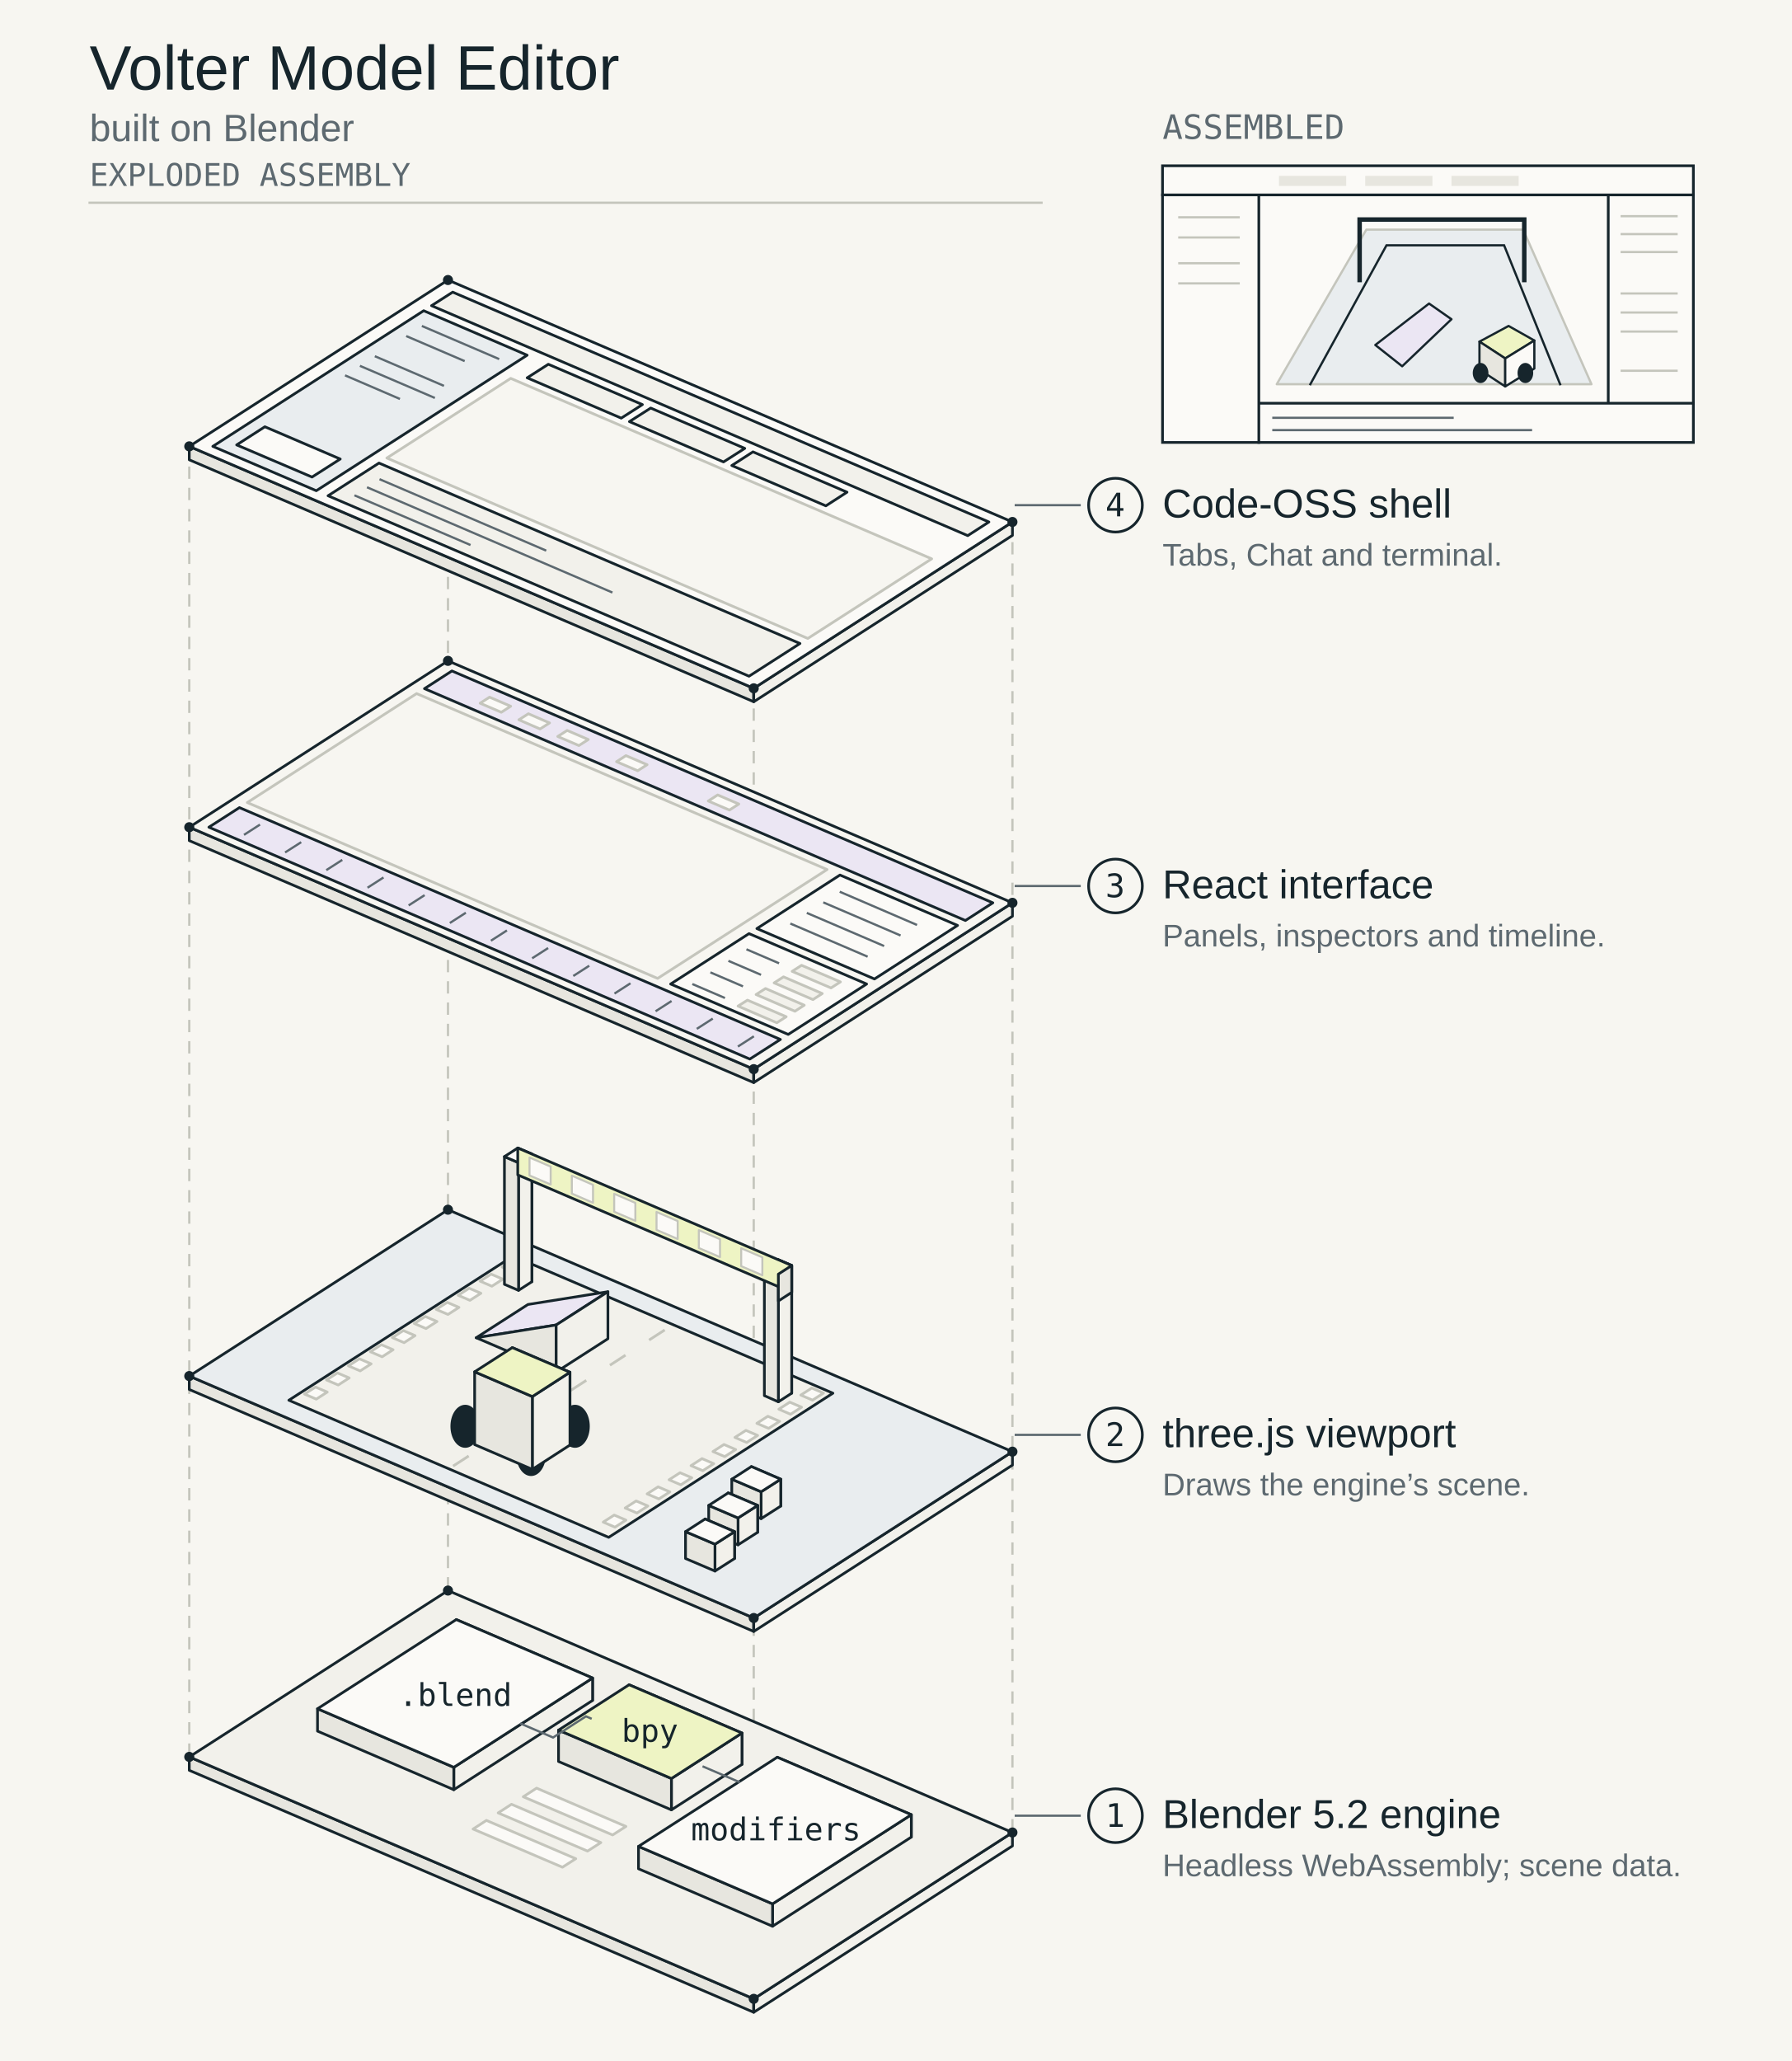
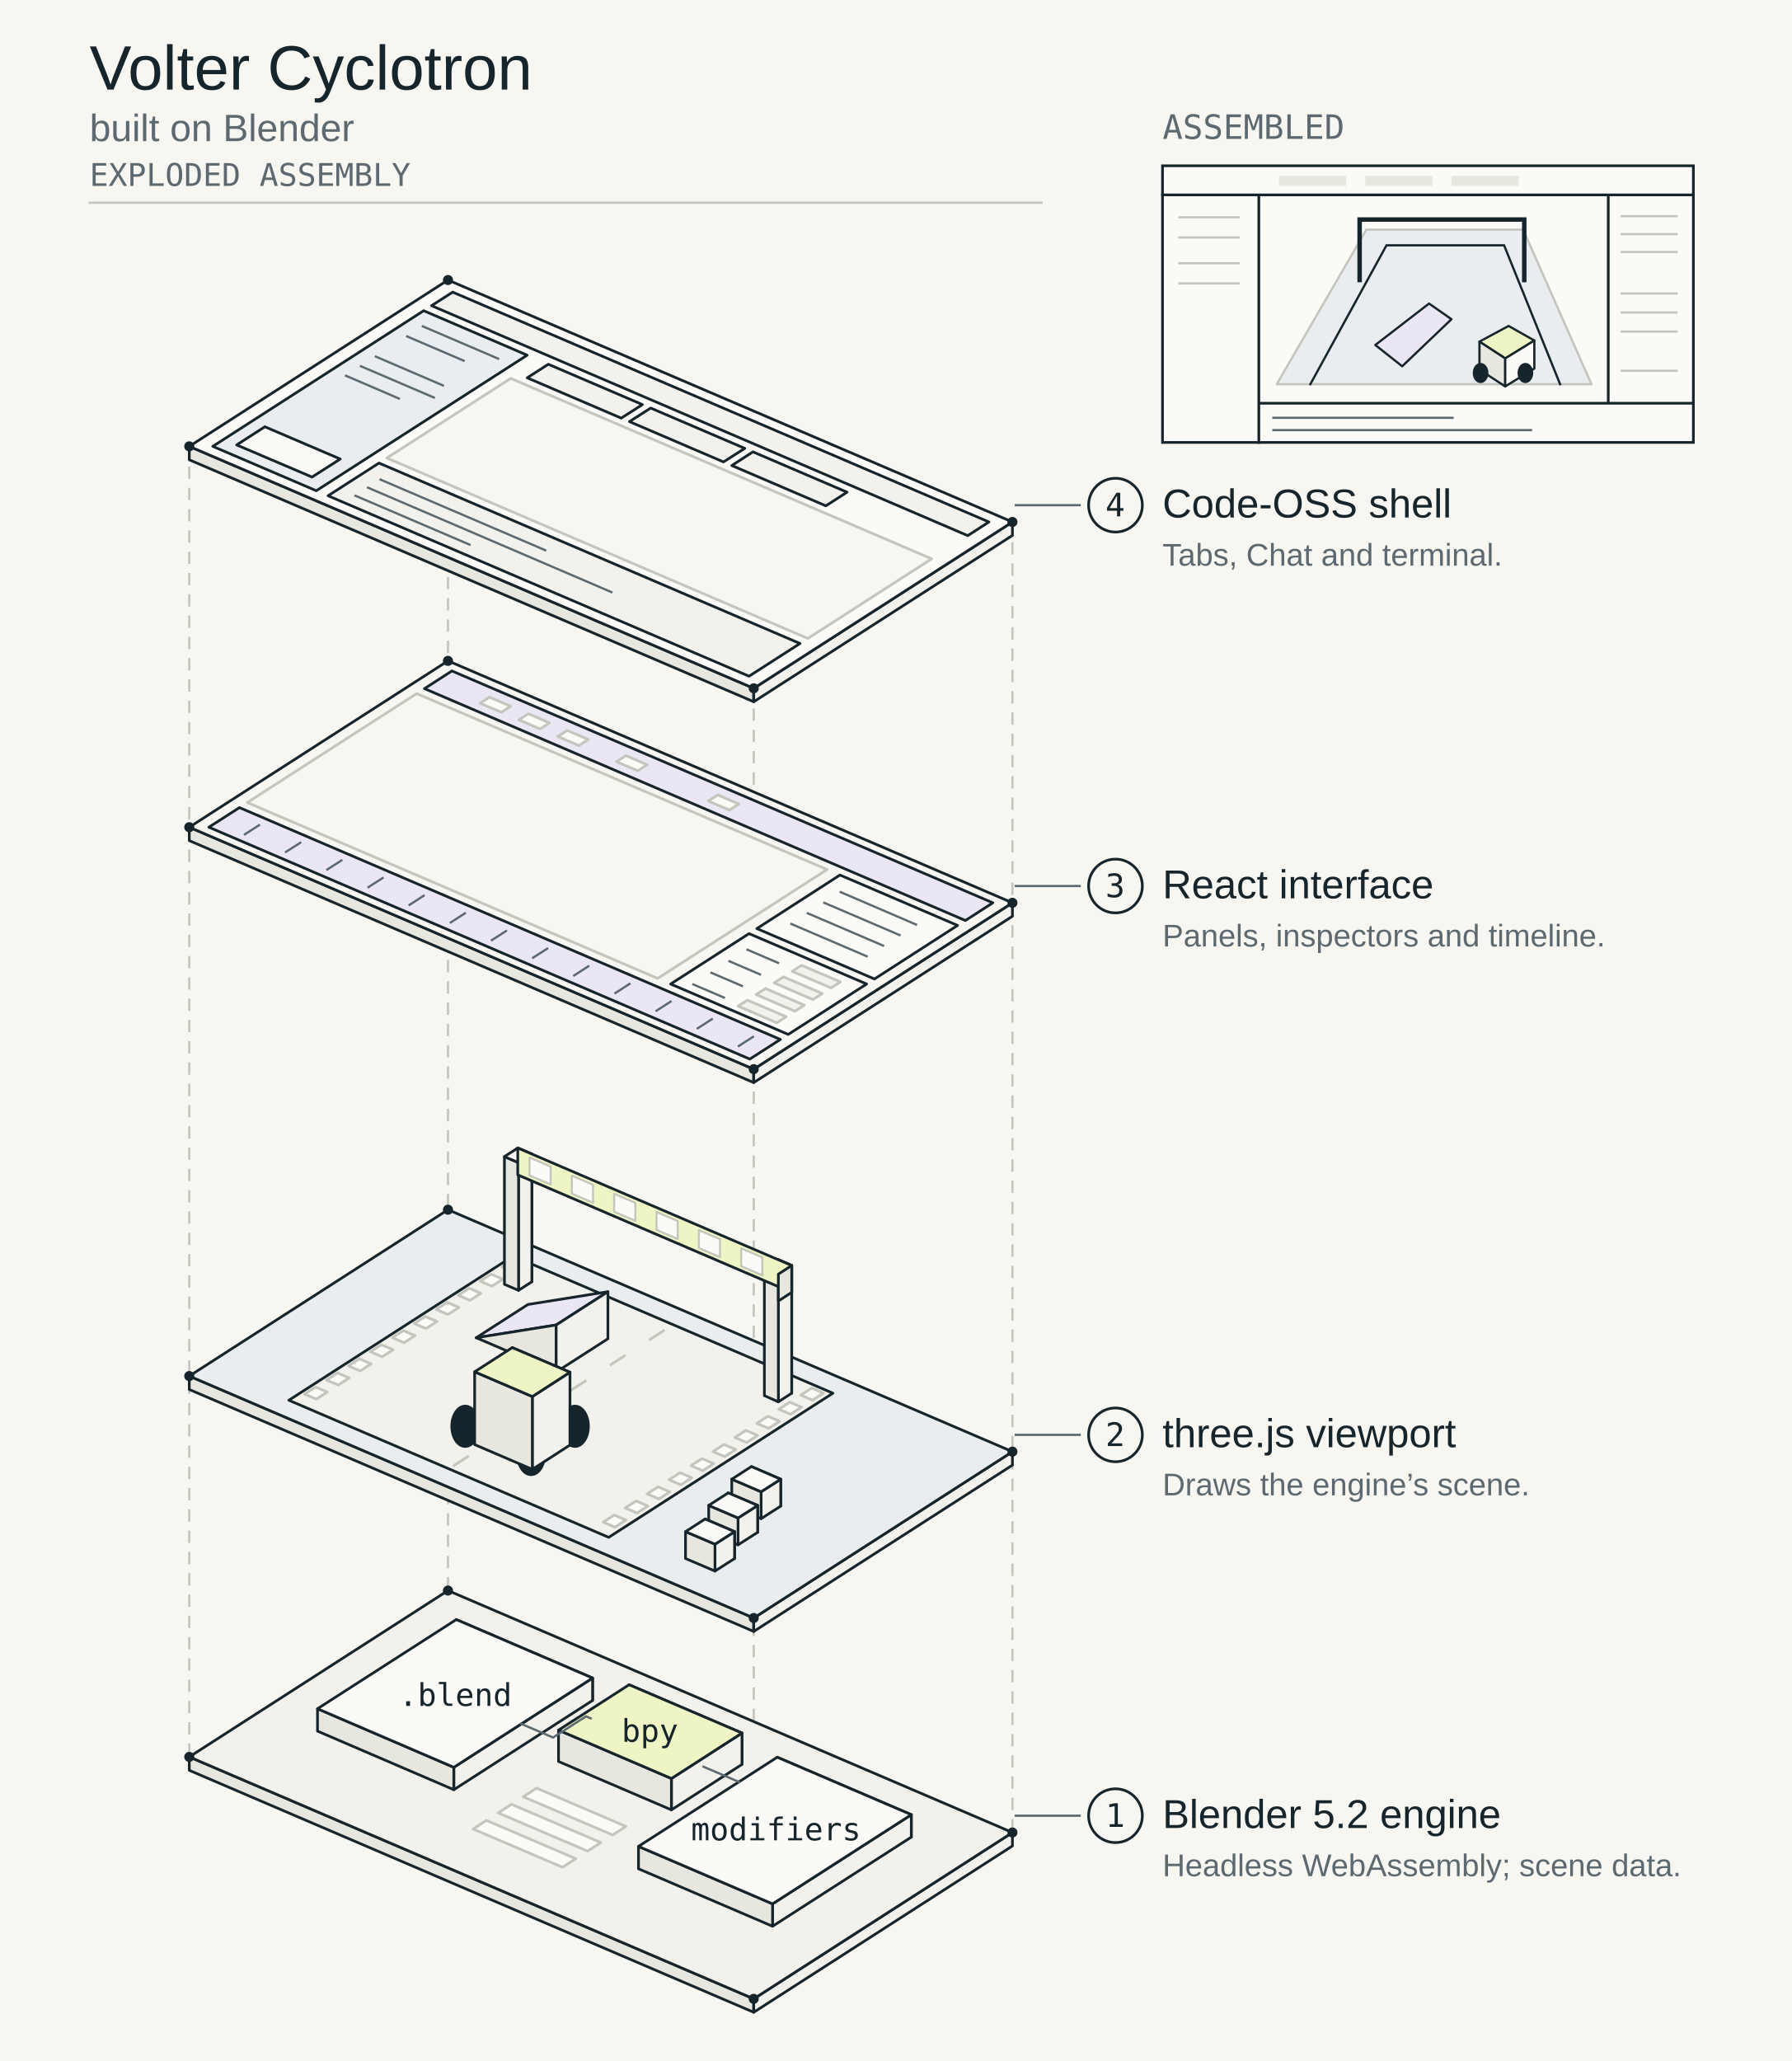
<svg xmlns="http://www.w3.org/2000/svg" width="1600" height="1840" viewBox="0 0 1600 1840" role="img" aria-labelledby="title desc">
  <rect width="1600" height="1840" fill="#f7f6f1" />
  <g font-family="Geist, Helvetica Neue, Arial, sans-serif" stroke-linecap="square">
-     <text x="80" y="80" font-size="56" font-weight="500" fill="#16252c">Volter Model Editor</text>
+     <text x="80" y="80" font-size="56" font-weight="500" fill="#16252c">Volter Cyclotron</text>
    <text x="80" y="126" font-size="34" font-weight="400" fill="#5d6970">built on Blender</text>
    <text x="80" y="166" font-size="28" font-weight="400" fill="#5d6970" font-family="Geist Mono, SFMono-Regular, Consolas, monospace">EXPLODED ASSEMBLY</text>
    <polyline points="80.0,181.0 930.0,181.0" fill="none" stroke="#c4c5bc" stroke-width="2" />
    <polyline points="400.0,250.0 400.0,1420.0" fill="none" stroke="#c4c5bc" stroke-width="2" stroke-dasharray="9 10" />
    <polyline points="904.0,466.0 904.0,1636.0" fill="none" stroke="#c4c5bc" stroke-width="2" stroke-dasharray="9 10" />
    <polyline points="673.0,614.5 673.0,1784.5" fill="none" stroke="#c4c5bc" stroke-width="2" stroke-dasharray="9 10" />
    <polyline points="169.0,398.5 169.0,1568.5" fill="none" stroke="#c4c5bc" stroke-width="2" stroke-dasharray="9 10" />
    <g id="engine">
      <polygon points="169.0,1568.5 673.0,1784.5 673.0,1796.5 169.0,1580.5" fill="#e7e6df" stroke="#16252c" stroke-width="2.4" stroke-linejoin="round" />
      <polygon points="904.0,1636.0 673.0,1784.5 673.0,1796.5 904.0,1648.0" fill="#f2f1eb" stroke="#16252c" stroke-width="2.4" stroke-linejoin="round" />
      <polygon points="400.0,1420.0 904.0,1636.0 673.0,1784.5 169.0,1568.5" fill="#f2f1eb" stroke="#16252c" stroke-width="2.4" stroke-linejoin="round" />
      <polygon points="407.4,1465.9 529.1,1518.1 529.1,1498.1 407.4,1445.9" fill="#e7e6df" stroke="#16252c" stroke-width="2.4" stroke-linejoin="round" />
      <polygon points="529.1,1518.1 405.2,1597.8 405.2,1577.8 529.1,1498.1" fill="#f2f1eb" stroke="#16252c" stroke-width="2.4" stroke-linejoin="round" />
      <polygon points="283.5,1545.5 405.2,1597.8 405.2,1577.8 283.5,1525.5" fill="#e7e6df" stroke="#16252c" stroke-width="2.4" stroke-linejoin="round" />
      <polygon points="407.4,1445.9 529.1,1498.1 405.2,1577.8 283.5,1525.5" fill="#fbfaf7" stroke="#16252c" stroke-width="2.4" stroke-linejoin="round" />
      <polygon points="561.7,1532.1 662.5,1575.2 662.5,1547.2 561.7,1504.1" fill="#e7e6df" stroke="#16252c" stroke-width="2.4" stroke-linejoin="round" />
      <polygon points="662.5,1575.2 599.5,1615.8 599.5,1587.8 662.5,1547.2" fill="#f2f1eb" stroke="#16252c" stroke-width="2.4" stroke-linejoin="round" />
      <polygon points="498.7,1572.6 599.5,1615.8 599.5,1587.8 498.7,1544.6" fill="#e7e6df" stroke="#16252c" stroke-width="2.4" stroke-linejoin="round" />
      <polygon points="561.7,1504.1 662.5,1547.2 599.5,1587.8 498.7,1544.6" fill="#eef4c4" stroke="#16252c" stroke-width="2.4" stroke-linejoin="round" />
      <polygon points="694.0,1588.8 813.7,1640.1 813.7,1620.1 694.0,1568.8" fill="#e7e6df" stroke="#16252c" stroke-width="2.4" stroke-linejoin="round" />
      <polygon points="813.7,1640.1 689.8,1719.7 689.8,1699.7 813.7,1620.1" fill="#f2f1eb" stroke="#16252c" stroke-width="2.4" stroke-linejoin="round" />
      <polygon points="570.1,1668.4 689.8,1719.7 689.8,1699.7 570.1,1648.4" fill="#e7e6df" stroke="#16252c" stroke-width="2.4" stroke-linejoin="round" />
      <polygon points="694.0,1568.8 813.7,1620.1 689.8,1699.7 570.1,1648.4" fill="#fbfaf7" stroke="#16252c" stroke-width="2.4" stroke-linejoin="round" />
      <text x="356" y="1523" font-size="28" font-weight="400" fill="#16252c" font-family="Geist Mono, SFMono-Regular, Consolas, monospace">.blend</text>
      <text x="555" y="1555" font-size="28" font-weight="400" fill="#16252c" font-family="Geist Mono, SFMono-Regular, Consolas, monospace">bpy</text>
      <text x="617" y="1643" font-size="28" font-weight="400" fill="#16252c" font-family="Geist Mono, SFMono-Regular, Consolas, monospace">modifiers</text>
      <polygon points="479.1,1596.4 558.9,1630.6 547.0,1638.2 467.2,1604.1" fill="#fbfaf7" stroke="#c4c5bc" stroke-width="2.4" stroke-linejoin="round" />
      <polygon points="456.7,1610.8 536.5,1645.0 524.6,1652.6 444.8,1618.5" fill="#fbfaf7" stroke="#c4c5bc" stroke-width="2.4" stroke-linejoin="round" />
      <polygon points="434.3,1625.2 514.1,1659.4 502.2,1667.0 422.4,1632.9" fill="#fbfaf7" stroke="#c4c5bc" stroke-width="2.4" stroke-linejoin="round" />
      <polyline points="465.4,1539.0 493.8,1551.2 523.2,1532.3 527.4,1534.1" fill="none" stroke="#5d6970" stroke-width="2" />
      <polyline points="628.2,1577.3 659.7,1590.8" fill="none" stroke="#5d6970" stroke-width="2" />
      <circle cx="400.0" cy="1420.0" r="4.5" fill="#16252c" />
      <circle cx="904.0" cy="1636.0" r="4.5" fill="#16252c" />
      <circle cx="673.0" cy="1784.5" r="4.5" fill="#16252c" />
      <circle cx="169" cy="1568.5" r="4.5" fill="#16252c" />
    </g>
    <g id="viewport">
      <polygon points="169.0,1228.5 673.0,1444.5 673.0,1456.5 169.0,1240.5" fill="#e7e6df" stroke="#16252c" stroke-width="2.4" stroke-linejoin="round" />
      <polygon points="904.0,1296.0 673.0,1444.5 673.0,1456.5 904.0,1308.0" fill="#f2f1eb" stroke="#16252c" stroke-width="2.4" stroke-linejoin="round" />
      <polygon points="400.0,1080.0 904.0,1296.0 673.0,1444.5 169.0,1228.5" fill="#e9edef" stroke="#16252c" stroke-width="2.4" stroke-linejoin="round" />
      <polygon points="458.1,1121.4 743.7,1243.8 543.5,1372.5 257.9,1250.1" fill="#f2f1eb" stroke="#16252c" stroke-width="2.4" stroke-linejoin="round" />
      <polygon points="458.1,1124.9 468.6,1129.4 458.8,1135.7 448.3,1131.2" fill="#fbfaf7" stroke="#c4c5bc" stroke-width="2.4" stroke-linejoin="round" />
      <polygon points="724.8,1239.2 735.3,1243.7 725.5,1250.0 715.0,1245.5" fill="#fbfaf7" stroke="#c4c5bc" stroke-width="2.4" stroke-linejoin="round" />
      <polygon points="438.5,1137.5 449.0,1142.0 439.2,1148.3 428.7,1143.8" fill="#fbfaf7" stroke="#c4c5bc" stroke-width="2.4" stroke-linejoin="round" />
      <polygon points="705.2,1251.8 715.7,1256.3 705.9,1262.6 695.4,1258.1" fill="#fbfaf7" stroke="#c4c5bc" stroke-width="2.4" stroke-linejoin="round" />
      <polygon points="418.9,1150.1 429.4,1154.6 419.6,1160.9 409.1,1156.4" fill="#fbfaf7" stroke="#c4c5bc" stroke-width="2.4" stroke-linejoin="round" />
      <polygon points="685.6,1264.4 696.1,1268.9 686.3,1275.2 675.8,1270.7" fill="#fbfaf7" stroke="#c4c5bc" stroke-width="2.4" stroke-linejoin="round" />
      <polygon points="399.3,1162.7 409.8,1167.2 400.0,1173.5 389.5,1169.0" fill="#fbfaf7" stroke="#c4c5bc" stroke-width="2.4" stroke-linejoin="round" />
      <polygon points="666.0,1277.0 676.5,1281.5 666.7,1287.8 656.2,1283.3" fill="#fbfaf7" stroke="#c4c5bc" stroke-width="2.4" stroke-linejoin="round" />
      <polygon points="379.7,1175.3 390.2,1179.8 380.4,1186.1 369.9,1181.6" fill="#fbfaf7" stroke="#c4c5bc" stroke-width="2.4" stroke-linejoin="round" />
      <polygon points="646.4,1289.6 656.9,1294.1 647.1,1300.4 636.6,1295.9" fill="#fbfaf7" stroke="#c4c5bc" stroke-width="2.4" stroke-linejoin="round" />
      <polygon points="360.1,1187.9 370.6,1192.4 360.8,1198.7 350.3,1194.2" fill="#fbfaf7" stroke="#c4c5bc" stroke-width="2.4" stroke-linejoin="round" />
      <polygon points="626.8,1302.2 637.3,1306.7 627.5,1313.0 617.0,1308.5" fill="#fbfaf7" stroke="#c4c5bc" stroke-width="2.4" stroke-linejoin="round" />
      <polygon points="340.5,1200.5 351.0,1205.0 341.2,1211.3 330.7,1206.8" fill="#fbfaf7" stroke="#c4c5bc" stroke-width="2.4" stroke-linejoin="round" />
      <polygon points="607.2,1314.8 617.7,1319.3 607.9,1325.6 597.4,1321.1" fill="#fbfaf7" stroke="#c4c5bc" stroke-width="2.4" stroke-linejoin="round" />
      <polygon points="320.9,1213.1 331.4,1217.6 321.6,1223.9 311.1,1219.4" fill="#fbfaf7" stroke="#c4c5bc" stroke-width="2.4" stroke-linejoin="round" />
      <polygon points="587.6,1327.4 598.1,1331.9 588.3,1338.2 577.8,1333.7" fill="#fbfaf7" stroke="#c4c5bc" stroke-width="2.4" stroke-linejoin="round" />
      <polygon points="301.3,1225.7 311.8,1230.2 302.0,1236.5 291.5,1232.0" fill="#fbfaf7" stroke="#c4c5bc" stroke-width="2.4" stroke-linejoin="round" />
      <polygon points="568.0,1340.0 578.5,1344.5 568.7,1350.8 558.2,1346.3" fill="#fbfaf7" stroke="#c4c5bc" stroke-width="2.4" stroke-linejoin="round" />
      <polygon points="281.7,1238.3 292.2,1242.8 282.4,1249.1 271.9,1244.6" fill="#fbfaf7" stroke="#c4c5bc" stroke-width="2.4" stroke-linejoin="round" />
      <polygon points="548.4,1352.6 558.9,1357.1 549.1,1363.4 538.6,1358.9" fill="#fbfaf7" stroke="#c4c5bc" stroke-width="2.4" stroke-linejoin="round" />
      <polyline points="592.5,1188.0 580.6,1195.7" fill="none" stroke="#c4c5bc" stroke-width="2.4" />
      <polyline points="557.5,1210.5 545.6,1218.2" fill="none" stroke="#c4c5bc" stroke-width="2.4" />
      <polyline points="522.5,1233.0 510.6,1240.7" fill="none" stroke="#c4c5bc" stroke-width="2.4" />
      <polyline points="487.5,1255.5 475.6,1263.2" fill="none" stroke="#c4c5bc" stroke-width="2.4" />
      <polyline points="452.5,1278.0 440.6,1285.7" fill="none" stroke="#c4c5bc" stroke-width="2.4" />
      <polyline points="417.5,1300.5 405.6,1308.2" fill="none" stroke="#c4c5bc" stroke-width="2.4" />
      <polygon points="471.4,1164.6 542.8,1153.2 496.6,1182.9 425.2,1194.3" fill="#ebe6f3" stroke="#16252c" stroke-width="2.4" stroke-linejoin="round" />
      <polygon points="425.2,1194.3 496.6,1182.9 496.6,1224.9" fill="#e7e6df" stroke="#16252c" stroke-width="2.4" stroke-linejoin="round" />
      <polygon points="542.8,1195.2 496.6,1224.9 496.6,1182.9 542.8,1153.2" fill="#f2f1eb" stroke="#16252c" stroke-width="2.4" stroke-linejoin="round" />
      <polygon points="462.3,1138.9 474.9,1144.3 474.9,1030.3 462.3,1024.9" fill="#e7e6df" stroke="#16252c" stroke-width="2.4" stroke-linejoin="round" />
      <polygon points="474.9,1144.3 463.0,1152.0 463.0,1038.0 474.9,1030.3" fill="#f2f1eb" stroke="#16252c" stroke-width="2.4" stroke-linejoin="round" />
      <polygon points="450.4,1146.6 463.0,1152.0 463.0,1038.0 450.4,1032.6" fill="#e7e6df" stroke="#16252c" stroke-width="2.4" stroke-linejoin="round" />
      <polygon points="462.3,1024.9 474.9,1030.3 463.0,1038.0 450.4,1032.6" fill="#fbfaf7" stroke="#16252c" stroke-width="2.4" stroke-linejoin="round" />
      <polygon points="694.4,1238.4 706.9,1243.8 706.9,1129.8 694.4,1124.4" fill="#e7e6df" stroke="#16252c" stroke-width="2.4" stroke-linejoin="round" />
      <polygon points="706.9,1243.8 695.0,1251.5 695.0,1137.5 706.9,1129.8" fill="#f2f1eb" stroke="#16252c" stroke-width="2.4" stroke-linejoin="round" />
      <polygon points="682.5,1246.0 695.0,1251.5 695.0,1137.5 682.5,1132.0" fill="#e7e6df" stroke="#16252c" stroke-width="2.4" stroke-linejoin="round" />
      <polygon points="694.4,1124.4 706.9,1129.8 695.0,1137.5 682.5,1132.0" fill="#fbfaf7" stroke="#16252c" stroke-width="2.4" stroke-linejoin="round" />
      <polygon points="462.3,1024.9 706.9,1129.8 706.9,1153.8 462.3,1048.9" fill="#eef4c4" stroke="#16252c" stroke-width="2.4" stroke-linejoin="round" />
      <polygon points="706.9,1129.8 695.0,1137.5 695.0,1161.5 706.9,1153.8" fill="#e7e6df" stroke="#16252c" stroke-width="2.4" stroke-linejoin="round" />
      <polygon points="472.8,1033.4 491.7,1041.5 491.7,1057.5 472.8,1049.4" fill="#fbfaf7" stroke="#c4c5bc" stroke-width="1.8" stroke-linejoin="round" />
      <polygon points="510.6,1049.6 529.5,1057.8 529.5,1073.8 510.6,1065.6" fill="#fbfaf7" stroke="#c4c5bc" stroke-width="1.8" stroke-linejoin="round" />
      <polygon points="548.4,1065.8 567.3,1073.9 567.3,1089.9 548.4,1081.8" fill="#fbfaf7" stroke="#c4c5bc" stroke-width="1.8" stroke-linejoin="round" />
      <polygon points="586.2,1082.0 605.1,1090.1 605.1,1106.1 586.2,1098.0" fill="#fbfaf7" stroke="#c4c5bc" stroke-width="1.8" stroke-linejoin="round" />
      <polygon points="624.0,1098.2 642.9,1106.3 642.9,1122.3 624.0,1114.2" fill="#fbfaf7" stroke="#c4c5bc" stroke-width="1.8" stroke-linejoin="round" />
      <polygon points="661.8,1114.4 680.7,1122.5 680.7,1138.5 661.8,1130.4" fill="#fbfaf7" stroke="#c4c5bc" stroke-width="1.8" stroke-linejoin="round" />
      <ellipse cx="454.6" cy="1248.15" rx="12" ry="18" fill="#16252c" stroke="#16252c" stroke-width="2.4" />
      <ellipse cx="513.4" cy="1273.35" rx="12" ry="18" fill="#16252c" stroke="#16252c" stroke-width="2.4" />
      <ellipse cx="415.4" cy="1273.35" rx="12" ry="18" fill="#16252c" stroke="#16252c" stroke-width="2.4" />
      <ellipse cx="474.2" cy="1298.55" rx="12" ry="18" fill="#16252c" stroke="#16252c" stroke-width="2.4" />
      <polygon points="457.4,1268.1 508.9,1290.1 508.9,1225.1 457.4,1203.1" fill="#e7e6df" stroke="#16252c" stroke-width="2.4" stroke-linejoin="round" />
      <polygon points="508.9,1290.1 475.3,1311.8 475.3,1246.8 508.9,1225.1" fill="#f2f1eb" stroke="#16252c" stroke-width="2.4" stroke-linejoin="round" />
      <polygon points="423.8,1289.7 475.3,1311.8 475.3,1246.8 423.8,1224.7" fill="#e7e6df" stroke="#16252c" stroke-width="2.4" stroke-linejoin="round" />
      <polygon points="457.4,1203.1 508.9,1225.1 475.3,1246.8 423.8,1224.7" fill="#eef4c4" stroke="#16252c" stroke-width="2.4" stroke-linejoin="round" />
      <polygon points="670.9,1333.3 697.1,1344.6 697.1,1320.6 670.9,1309.3" fill="#e7e6df" stroke="#16252c" stroke-width="2.4" stroke-linejoin="round" />
      <polygon points="697.1,1344.6 679.6,1355.8 679.6,1331.8 697.1,1320.6" fill="#f2f1eb" stroke="#16252c" stroke-width="2.4" stroke-linejoin="round" />
      <polygon points="653.4,1344.6 679.6,1355.8 679.6,1331.8 653.4,1320.6" fill="#e7e6df" stroke="#16252c" stroke-width="2.4" stroke-linejoin="round" />
      <polygon points="670.9,1309.3 697.1,1320.6 679.6,1331.8 653.4,1320.6" fill="#fbfaf7" stroke="#16252c" stroke-width="2.4" stroke-linejoin="round" />
      <polygon points="650.2,1356.8 676.5,1368.0 676.5,1344.0 650.2,1332.8" fill="#e7e6df" stroke="#16252c" stroke-width="2.4" stroke-linejoin="round" />
      <polygon points="676.5,1368.0 659.0,1379.2 659.0,1355.2 676.5,1344.0" fill="#f2f1eb" stroke="#16252c" stroke-width="2.4" stroke-linejoin="round" />
      <polygon points="632.8,1368.0 659.0,1379.2 659.0,1355.2 632.8,1344.0" fill="#e7e6df" stroke="#16252c" stroke-width="2.4" stroke-linejoin="round" />
      <polygon points="650.2,1332.8 676.5,1344.0 659.0,1355.2 632.8,1344.0" fill="#fbfaf7" stroke="#16252c" stroke-width="2.4" stroke-linejoin="round" />
      <polygon points="629.6,1380.1 655.9,1391.4 655.9,1367.4 629.6,1356.1" fill="#e7e6df" stroke="#16252c" stroke-width="2.4" stroke-linejoin="round" />
      <polygon points="655.9,1391.4 638.4,1402.6 638.4,1378.6 655.9,1367.4" fill="#f2f1eb" stroke="#16252c" stroke-width="2.4" stroke-linejoin="round" />
      <polygon points="612.1,1391.4 638.4,1402.6 638.4,1378.6 612.1,1367.4" fill="#e7e6df" stroke="#16252c" stroke-width="2.4" stroke-linejoin="round" />
      <polygon points="629.6,1356.1 655.9,1367.4 638.4,1378.6 612.1,1367.4" fill="#fbfaf7" stroke="#16252c" stroke-width="2.4" stroke-linejoin="round" />
      <circle cx="400.0" cy="1080.0" r="4.5" fill="#16252c" />
      <circle cx="904.0" cy="1296.0" r="4.5" fill="#16252c" />
      <circle cx="673.0" cy="1444.5" r="4.5" fill="#16252c" />
      <circle cx="169" cy="1228.5" r="4.5" fill="#16252c" />
    </g>
    <g id="interface">
      <polygon points="169.0,738.5 673.0,954.5 673.0,966.5 169.0,750.5" fill="#e7e6df" stroke="#16252c" stroke-width="2.4" stroke-linejoin="round" />
      <polygon points="904.0,806.0 673.0,954.5 673.0,966.5 904.0,818.0" fill="#f2f1eb" stroke="#16252c" stroke-width="2.4" stroke-linejoin="round" />
      <polygon points="400.0,590.0 904.0,806.0 673.0,954.5 169.0,738.5" fill="#f7f6f1" stroke="#16252c" stroke-width="2.4" stroke-linejoin="round" />
      <polygon points="403.5,599.0 886.5,806.0 862.0,821.8 379.0,614.8" fill="#ebe6f3" stroke="#16252c" stroke-width="2.4" stroke-linejoin="round" />
      <polygon points="750.0,781.2 855.0,826.2 780.8,874.0 675.8,829.0" fill="#fbfaf7" stroke="#16252c" stroke-width="2.4" stroke-linejoin="round" />
      <polygon points="668.8,833.5 773.8,878.5 703.8,923.5 598.8,878.5" fill="#fbfaf7" stroke="#16252c" stroke-width="2.4" stroke-linejoin="round" />
      <polygon points="213.8,721.0 696.8,928.0 669.5,945.5 186.5,738.5" fill="#ebe6f3" stroke="#16252c" stroke-width="2.4" stroke-linejoin="round" />
      <polygon points="372.0,619.2 738.5,776.3 587.2,873.5 220.8,716.5" fill="#f7f6f1" stroke="#c4c5bc" stroke-width="2.4" stroke-linejoin="round" />
      <polyline points="750.7,796.5 817.9,825.4" fill="none" stroke="#5d6970" stroke-width="2" />
      <polyline points="736.0,806.0 803.2,834.8" fill="none" stroke="#5d6970" stroke-width="2" />
      <polyline points="721.3,815.4 788.5,844.2" fill="none" stroke="#5d6970" stroke-width="2" />
      <polyline points="706.6,824.9 773.8,853.7" fill="none" stroke="#5d6970" stroke-width="2" />
      <polyline points="667.4,847.9 694.7,859.6" fill="none" stroke="#5d6970" stroke-width="2" />
      <polygon points="715.7,861.8 750.4,876.6 742.0,882.0 707.3,867.2" fill="#f2f1eb" stroke="#c4c5bc" stroke-width="2.4" stroke-linejoin="round" />
      <polyline points="651.3,858.2 678.6,869.9" fill="none" stroke="#5d6970" stroke-width="2" />
      <polygon points="699.6,872.1 734.2,887.0 725.9,892.4 691.2,877.5" fill="#f2f1eb" stroke="#c4c5bc" stroke-width="2.4" stroke-linejoin="round" />
      <polyline points="635.2,868.5 662.5,880.2" fill="none" stroke="#5d6970" stroke-width="2" />
      <polygon points="683.5,882.5 718.1,897.4 709.8,902.8 675.1,887.9" fill="#f2f1eb" stroke="#c4c5bc" stroke-width="2.4" stroke-linejoin="round" />
      <polyline points="619.1,878.9 646.4,890.6" fill="none" stroke="#5d6970" stroke-width="2" />
      <polygon points="667.4,892.9 702.0,907.7 693.6,913.1 659.0,898.2" fill="#f2f1eb" stroke="#c4c5bc" stroke-width="2.4" stroke-linejoin="round" />
      <polyline points="231.3,736.7 218.7,744.8" fill="none" stroke="#5d6970" stroke-width="2" />
      <polyline points="268.1,752.4 255.4,760.5" fill="none" stroke="#5d6970" stroke-width="2" />
      <polyline points="304.8,768.2 292.2,776.3" fill="none" stroke="#5d6970" stroke-width="2" />
      <polyline points="341.6,783.9 329.0,792.0" fill="none" stroke="#5d6970" stroke-width="2" />
      <polyline points="378.3,799.7 365.7,807.8" fill="none" stroke="#5d6970" stroke-width="2" />
      <polyline points="415.1,815.4 402.5,823.5" fill="none" stroke="#5d6970" stroke-width="2" />
      <polyline points="451.8,831.2 439.2,839.3" fill="none" stroke="#5d6970" stroke-width="2" />
      <polyline points="488.6,846.9 476.0,855.0" fill="none" stroke="#5d6970" stroke-width="2" />
      <polyline points="525.3,862.7 512.7,870.8" fill="none" stroke="#5d6970" stroke-width="2" />
      <polyline points="562.1,878.4 549.5,886.5" fill="none" stroke="#5d6970" stroke-width="2" />
      <polyline points="598.8,894.2 586.2,902.3" fill="none" stroke="#5d6970" stroke-width="2" />
      <polyline points="635.6,909.9 623.0,918.0" fill="none" stroke="#5d6970" stroke-width="2" />
      <polyline points="672.3,925.7 659.7,933.8" fill="none" stroke="#5d6970" stroke-width="2" />
      <polygon points="437.1,622.4 456.0,630.5 447.6,635.9 428.7,627.8" fill="#fbfaf7" stroke="#c4c5bc" stroke-width="2.4" stroke-linejoin="round" />
      <polygon points="471.8,637.2 490.7,645.4 482.2,650.8 463.3,642.6" fill="#fbfaf7" stroke="#c4c5bc" stroke-width="2.4" stroke-linejoin="round" />
      <polygon points="506.4,652.1 525.3,660.2 516.9,665.6 498.0,657.5" fill="#fbfaf7" stroke="#c4c5bc" stroke-width="2.4" stroke-linejoin="round" />
      <polygon points="558.9,674.6 577.8,682.7 569.4,688.1 550.5,680.0" fill="#fbfaf7" stroke="#c4c5bc" stroke-width="2.4" stroke-linejoin="round" />
      <polygon points="640.8,709.7 659.7,717.8 651.3,723.2 632.4,715.1" fill="#fbfaf7" stroke="#c4c5bc" stroke-width="2.4" stroke-linejoin="round" />
      <circle cx="400.0" cy="590.0" r="4.5" fill="#16252c" />
      <circle cx="904.0" cy="806.0" r="4.5" fill="#16252c" />
      <circle cx="673.0" cy="954.5" r="4.5" fill="#16252c" />
      <circle cx="169" cy="738.5" r="4.5" fill="#16252c" />
    </g>
    <g id="shell">
      <polygon points="169.0,398.5 673.0,614.5 673.0,626.5 169.0,410.5" fill="#e7e6df" stroke="#16252c" stroke-width="2.4" stroke-linejoin="round" />
      <polygon points="904.0,466.0 673.0,614.5 673.0,626.5 904.0,478.0" fill="#f2f1eb" stroke="#16252c" stroke-width="2.4" stroke-linejoin="round" />
      <polygon points="400.0,250.0 904.0,466.0 673.0,614.5 169.0,398.5" fill="#fbfaf7" stroke="#16252c" stroke-width="2.4" stroke-linejoin="round" />
      <polygon points="404.2,260.8 883.0,466.0 864.1,478.2 385.3,272.9" fill="#f2f1eb" stroke="#16252c" stroke-width="2.4" stroke-linejoin="round" />
      <polygon points="378.3,277.4 470.7,317.1 282.4,438.1 190.0,398.5" fill="#e9edef" stroke="#16252c" stroke-width="2.4" stroke-linejoin="round" />
      <polygon points="338.4,413.4 714.3,574.5 668.8,603.7 292.9,442.6" fill="#f2f1eb" stroke="#16252c" stroke-width="2.4" stroke-linejoin="round" />
      <polygon points="489.6,325.2 573.6,361.2 554.7,373.3 470.7,337.3" fill="#f2f1eb" stroke="#16252c" stroke-width="2.4" stroke-linejoin="round" />
      <polygon points="581.0,364.3 665.0,400.3 646.0,412.4 562.0,376.4" fill="#f2f1eb" stroke="#16252c" stroke-width="2.4" stroke-linejoin="round" />
      <polygon points="672.3,403.4 756.3,439.4 737.4,451.6 653.4,415.6" fill="#f2f1eb" stroke="#16252c" stroke-width="2.4" stroke-linejoin="round" />
      <polyline points="377.6,291.4 444.8,320.2" fill="none" stroke="#5d6970" stroke-width="2" />
      <polyline points="363.6,300.4 414.0,322.0" fill="none" stroke="#5d6970" stroke-width="2" />
      <polyline points="335.6,318.4 395.5,344.1" fill="none" stroke="#5d6970" stroke-width="2" />
      <polyline points="322.3,327.0 387.4,354.9" fill="none" stroke="#5d6970" stroke-width="2" />
      <polyline points="309.0,335.5 356.2,355.8" fill="none" stroke="#5d6970" stroke-width="2" />
      <polygon points="236.5,381.0 303.8,409.8 278.6,425.9 211.3,397.2" fill="#fbfaf7" stroke="#16252c" stroke-width="2.4" stroke-linejoin="round" />
      <polyline points="339.8,428.2 486.8,491.2" fill="none" stroke="#5d6970" stroke-width="2" />
      <polyline points="328.6,435.4 545.9,528.6" fill="none" stroke="#5d6970" stroke-width="2" />
      <polyline points="317.4,442.6 419.2,486.2" fill="none" stroke="#5d6970" stroke-width="2" />
      <polygon points="456.0,337.8 831.9,498.9 721.3,570.0 345.4,408.9" fill="#f7f6f1" stroke="#c4c5bc" stroke-width="2.4" stroke-linejoin="round" />
      <circle cx="400.0" cy="250.0" r="4.5" fill="#16252c" />
      <circle cx="904.0" cy="466.0" r="4.5" fill="#16252c" />
      <circle cx="673.0" cy="614.5" r="4.5" fill="#16252c" />
      <circle cx="169" cy="398.5" r="4.5" fill="#16252c" />
    </g>
    <polyline points="907.0,451.0 964.0,451.0" fill="none" stroke="#5d6970" stroke-width="2" />
    <circle cx="996" cy="451" r="24" fill="#f7f6f1" stroke="#16252c" stroke-width="2.4" />
    <text x="987" y="461" font-size="29" font-weight="500" fill="#16252c" font-family="Geist Mono, SFMono-Regular, Consolas, monospace">4</text>
    <text x="1038" y="462" font-size="36" font-weight="500" fill="#16252c">Code-OSS shell</text>
    <text x="1038" y="505" font-size="28" font-weight="400" fill="#5d6970">Tabs, Chat and terminal.</text>
    <polyline points="907.0,791.0 964.0,791.0" fill="none" stroke="#5d6970" stroke-width="2" />
    <circle cx="996" cy="791" r="24" fill="#f7f6f1" stroke="#16252c" stroke-width="2.4" />
    <text x="987" y="801" font-size="29" font-weight="500" fill="#16252c" font-family="Geist Mono, SFMono-Regular, Consolas, monospace">3</text>
    <text x="1038" y="802" font-size="36" font-weight="500" fill="#16252c">React interface</text>
    <text x="1038" y="845" font-size="28" font-weight="400" fill="#5d6970">Panels, inspectors and timeline.</text>
    <polyline points="907.0,1281.0 964.0,1281.0" fill="none" stroke="#5d6970" stroke-width="2" />
    <circle cx="996" cy="1281" r="24" fill="#f7f6f1" stroke="#16252c" stroke-width="2.4" />
    <text x="987" y="1291" font-size="29" font-weight="500" fill="#16252c" font-family="Geist Mono, SFMono-Regular, Consolas, monospace">2</text>
    <text x="1038" y="1292" font-size="36" font-weight="500" fill="#16252c">three.js viewport</text>
    <text x="1038" y="1335" font-size="28" font-weight="400" fill="#5d6970">Draws the engine’s scene.</text>
    <polyline points="907.0,1621.0 964.0,1621.0" fill="none" stroke="#5d6970" stroke-width="2" />
    <circle cx="996" cy="1621" r="24" fill="#f7f6f1" stroke="#16252c" stroke-width="2.4" />
    <text x="987" y="1631" font-size="29" font-weight="500" fill="#16252c" font-family="Geist Mono, SFMono-Regular, Consolas, monospace">1</text>
    <text x="1038" y="1632" font-size="36" font-weight="500" fill="#16252c">Blender 5.2 engine</text>
    <text x="1038" y="1675" font-size="28" font-weight="400" fill="#5d6970">Headless WebAssembly; scene data.</text>
    <g id="assembled">
      <text x="1038" y="124" font-size="30" font-weight="400" fill="#5d6970" font-family="Geist Mono, SFMono-Regular, Consolas, monospace">ASSEMBLED</text>
      <rect x="1038" y="148" width="474" height="247" fill="#fbfaf7" stroke="#16252c" stroke-width="2.4" />
      <path d="M1038 174H1512 M1124 174V395 M1436 174V360 M1124 360H1512" fill="none" stroke="#16252c" stroke-width="2.4" />
      <rect x="1142" y="157" width="60" height="9" fill="#e7e6df" />
      <rect x="1219" y="157" width="60" height="9" fill="#e7e6df" />
      <rect x="1296" y="157" width="60" height="9" fill="#e7e6df" />
      <polyline points="1053.0,194.0 1106.0,194.0" fill="none" stroke="#c4c5bc" stroke-width="2" />
      <polyline points="1053.0,212.0 1106.0,212.0" fill="none" stroke="#c4c5bc" stroke-width="2" />
      <polyline points="1053.0,235.0 1106.0,235.0" fill="none" stroke="#c4c5bc" stroke-width="2" />
      <polyline points="1053.0,253.0 1106.0,253.0" fill="none" stroke="#c4c5bc" stroke-width="2" />
      <polyline points="1448.0,193.0 1497.0,193.0" fill="none" stroke="#c4c5bc" stroke-width="2" />
      <polyline points="1448.0,209.0 1497.0,209.0" fill="none" stroke="#c4c5bc" stroke-width="2" />
      <polyline points="1448.0,225.0 1497.0,225.0" fill="none" stroke="#c4c5bc" stroke-width="2" />
      <polyline points="1448.0,262.0 1497.0,262.0" fill="none" stroke="#c4c5bc" stroke-width="2" />
      <polyline points="1448.0,279.0 1497.0,279.0" fill="none" stroke="#c4c5bc" stroke-width="2" />
      <polyline points="1448.0,296.0 1497.0,296.0" fill="none" stroke="#c4c5bc" stroke-width="2" />
      <polyline points="1448.0,331.0 1497.0,331.0" fill="none" stroke="#c4c5bc" stroke-width="2" />
      <polyline points="1137.0,373.0 1297.0,373.0" fill="none" stroke="#5d6970" stroke-width="2" />
      <polyline points="1137.0,384.0 1367.0,384.0" fill="none" stroke="#5d6970" stroke-width="2" />
      <polygon points="1140.0,343.0 1220.0,205.0 1360.0,205.0 1421.0,343.0" fill="#e9edef" stroke="#c4c5bc" stroke-width="2" stroke-linejoin="round" />
      <polyline points="1170.0,343.0 1238.0,219.0 1343.0,219.0 1393.0,343.0" fill="none" stroke="#16252c" stroke-width="2" />
      <polyline points="1214.0,250.0 1214.0,196.0 1361.0,196.0 1361.0,250.0" fill="none" stroke="#16252c" stroke-width="4" />
      <polygon points="1228.0,308.0 1276.0,271.0 1296.0,285.0 1252.0,327.0" fill="#ebe6f3" stroke="#16252c" stroke-width="2" stroke-linejoin="round" />
      <polygon points="1321.0,305.0 1347.0,291.0 1370.0,304.0 1344.0,320.0" fill="#eef4c4" stroke="#16252c" stroke-width="2" stroke-linejoin="round" />
      <polygon points="1321.0,305.0 1344.0,320.0 1344.0,345.0 1321.0,330.0" fill="#e7e6df" stroke="#16252c" stroke-width="2" stroke-linejoin="round" />
      <polygon points="1344.0,320.0 1370.0,304.0 1370.0,329.0 1344.0,345.0" fill="#fbfaf7" stroke="#16252c" stroke-width="2" stroke-linejoin="round" />
      <ellipse cx="1322" cy="333" rx="7" ry="9" fill="#16252c" />
      <ellipse cx="1362" cy="333" rx="7" ry="9" fill="#16252c" />
    </g>
  </g>
</svg>
